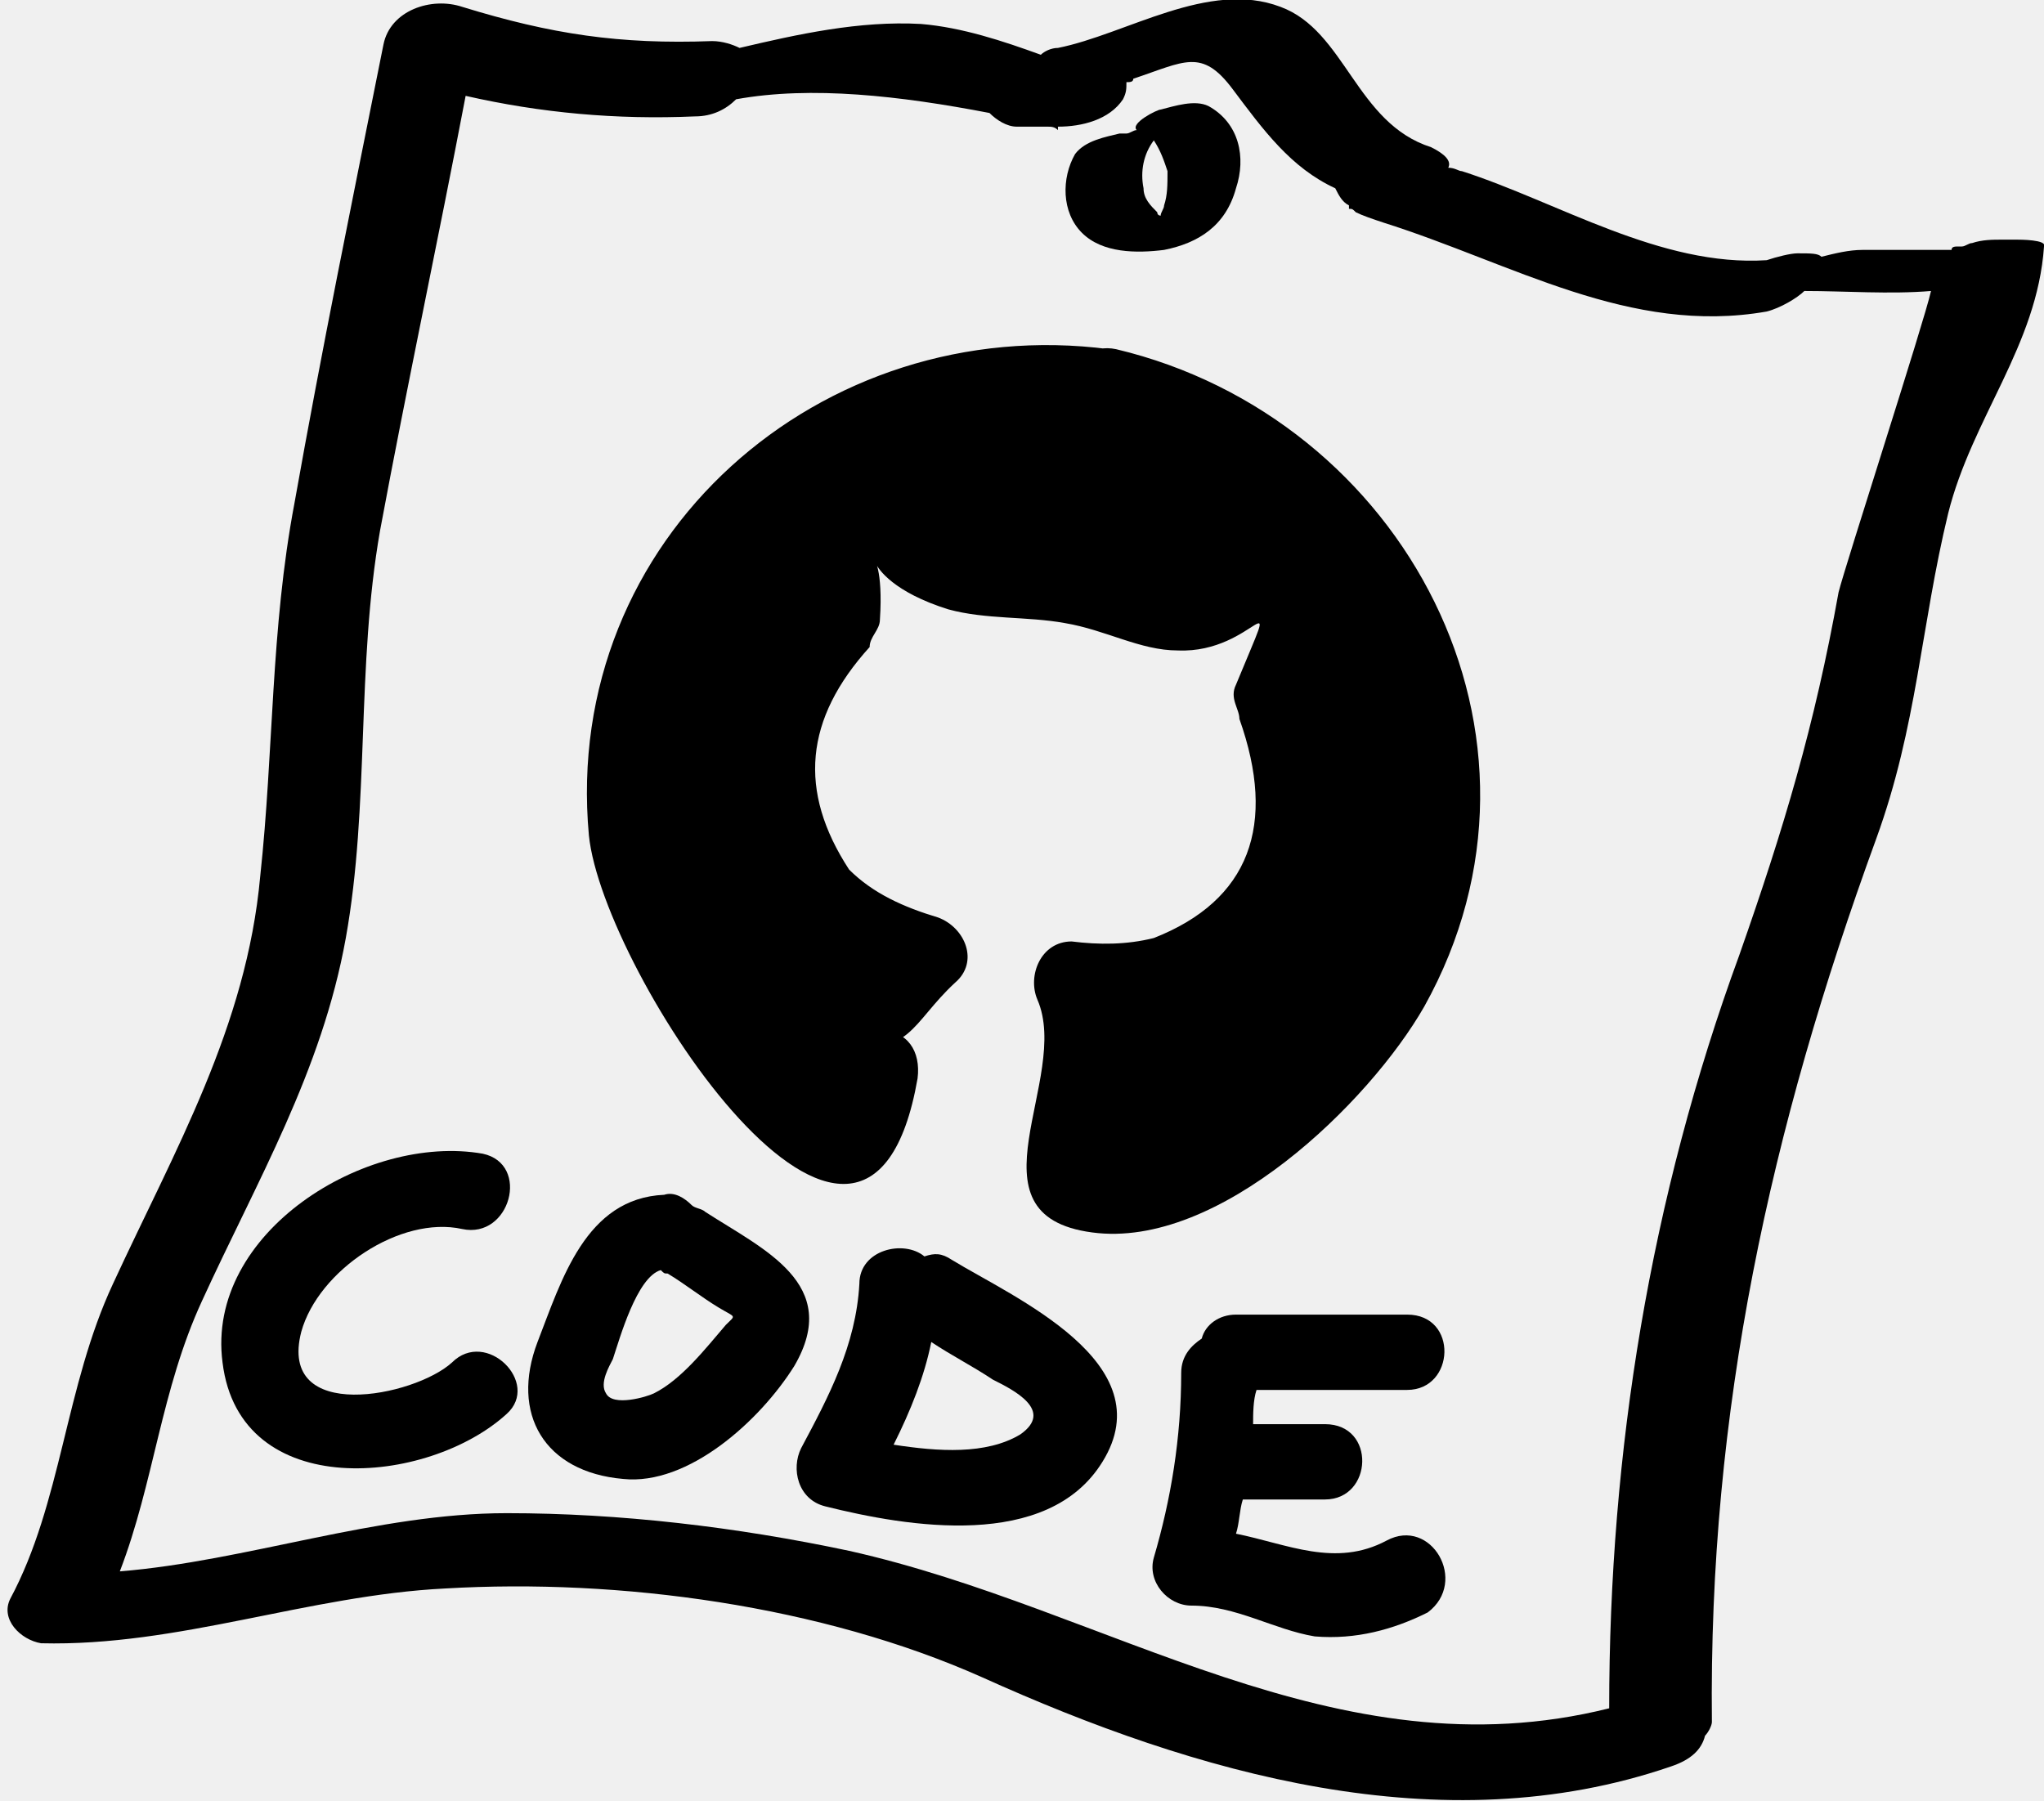
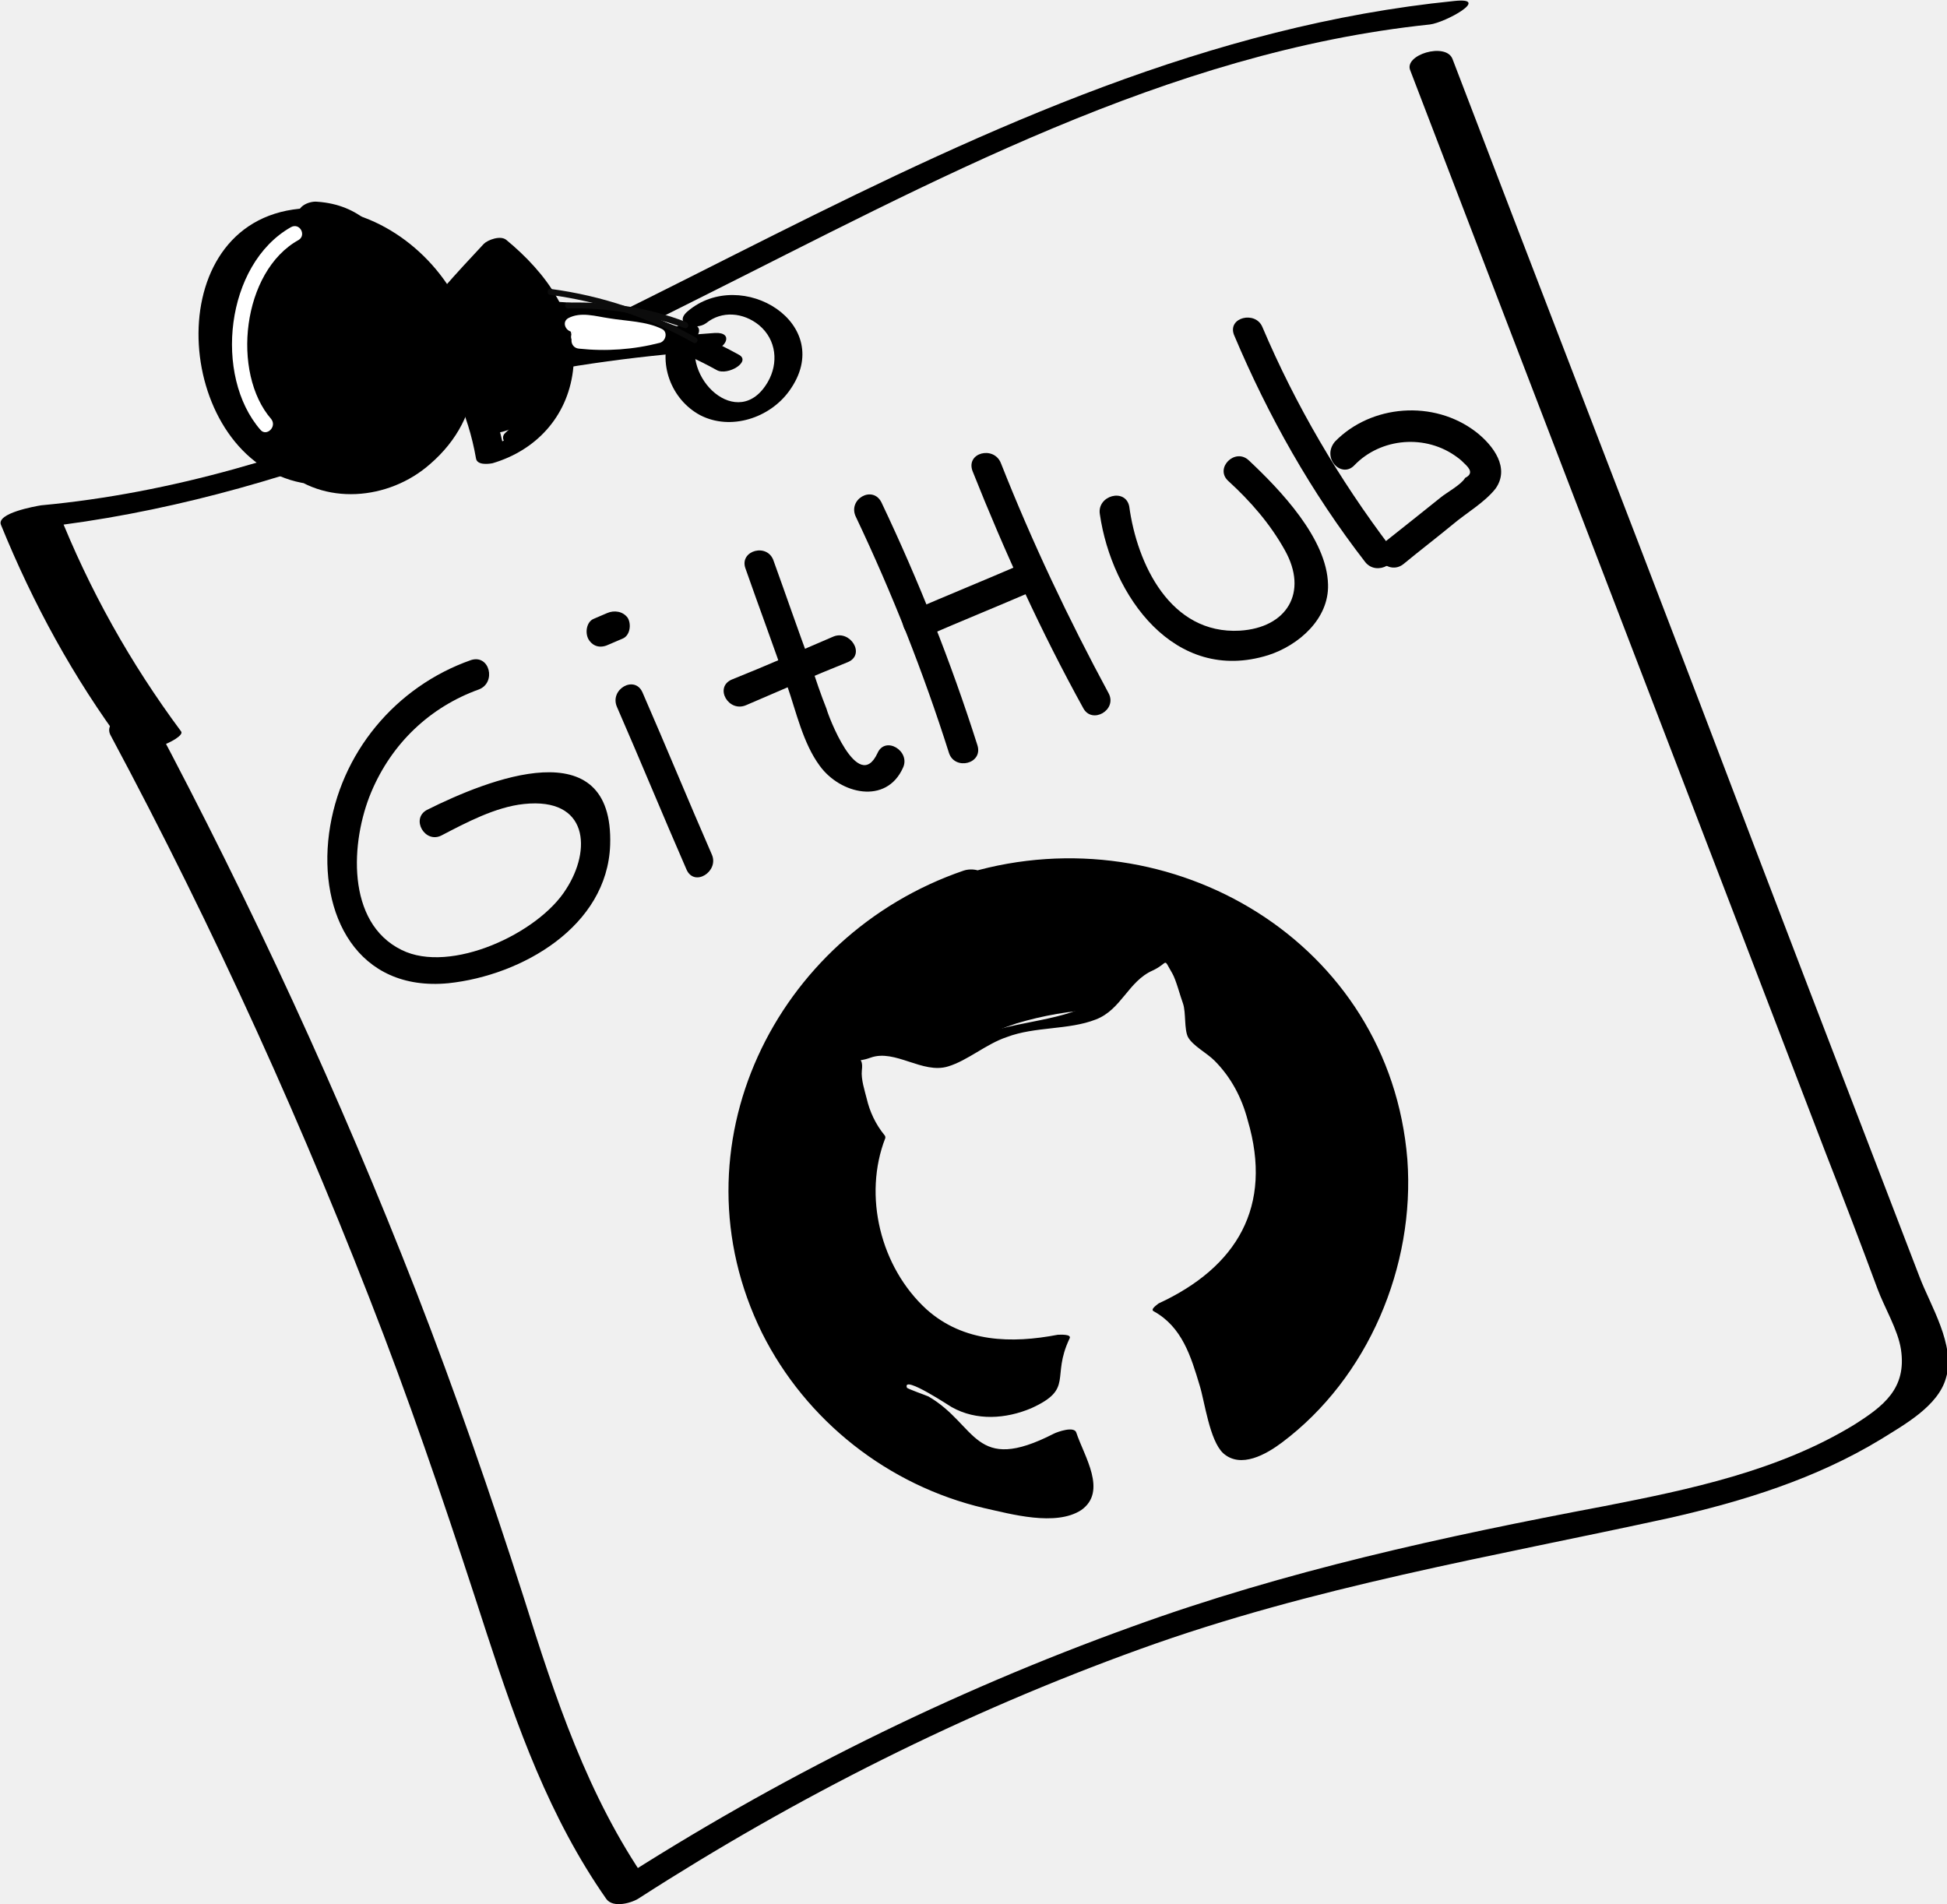
- <svg xmlns="http://www.w3.org/2000/svg" version="1.1" id="Layer_1" x="0px" y="0px" viewBox="0 0 59.7 52.6" style="enable-background:new 0 0 59.7 52.6;" xml:space="preserve">
+ <svg xmlns="http://www.w3.org/2000/svg" version="1.1" id="Layer_1" x="0px" y="0px" viewBox="0 0 198.8 194.4" style="enable-background:new 0 0 198.8 194.4;" xml:space="preserve">
+   <style type="text/css">
+ 	.st0{fill:#FFFFFF;}
+ 	.st1{fill:#0C0C0C;}
+ </style>
  <g>
-     <path d="M32.4,11.3c-6.5-1.2-12.8,3.1-14,9.6c-1,5.2,1.6,10.3,6,12.7c0.6,0.2,0.9-0.1,0.9-0.4c0.1-0.3,0.2-1,0.4-2   c-3.4,0.1-3.7-2.3-3.7-2.3c-0.3-1.5-1-2-1-2c-0.9-0.9,0.2-0.7,0.2-0.7c1.2,0.3,1.6,1.5,1.6,1.5c0.7,2,2.5,1.8,3.3,1.6   c0.2-0.7,0.6-1.2,1-1.4c-2.6-0.8-5.1-2.3-4.3-6.8c0.2-1.3,0.9-2.3,1.8-2.9c-0.1-0.3-0.3-1.6,0.7-3.1c0,0,1-0.1,3,1.8   c1-0.1,2,0,3,0.1c1,0.2,2,0.5,2.9,0.9c2.5-1.1,3.5-0.6,3.5-0.6c0.3,1.7-0.3,2.9-0.5,3.1c0.6,1,0.9,2.1,0.6,3.4   c-0.8,4.5-3.8,5-6.5,4.8c0.3,0.4,0.6,1.2,0.4,2.3c-0.3,1.6-0.5,2.8-0.6,3.2c-0.1,0.3,0.1,0.7,0.7,0.7c5-0.7,9.2-4.5,10.1-9.7   C43.3,18.7,39,12.5,32.4,11.3" />
    <g>
-       <path d="M32.4,10.2C24,9.1,16.4,15.7,17.2,24.4c0.4,4,8.1,15.7,9.6,7.1c0.1-0.8-0.3-1.4-1.1-1.4c-2.4-0.2-3-2.6-4.1-4.3    c-0.1,0.5-0.3,1-0.4,1.5c-0.6,0.2,2.6,3.1,3.3,3.2c2.1,0.4,2.1-0.6,3.4-1.8c0.7-0.6,0.3-1.6-0.5-1.9c-1-0.3-1.9-0.7-2.6-1.4    c-1.5-2.3-1.3-4.4,0.6-6.5c0-0.3,0.3-0.5,0.3-0.8c0.2-3-1.2-1.3,2-0.3c1.1,0.3,2.3,0.2,3.4,0.4c1.2,0.2,2.2,0.8,3.3,0.8    c2.3,0.1,3.1-2.4,1.7,1c-0.2,0.4,0.1,0.7,0.1,1c1.1,3.1,0.3,5.3-2.5,6.4c-0.8,0.2-1.6,0.2-2.4,0.1c-0.9,0-1.3,1-1,1.7    c1,2.3-2.2,6.3,1.6,6.8c3.7,0.5,8.1-3.8,9.7-6.6c4.4-7.9-0.6-17.2-9-19.2c-1.4-0.3-2,1.8-0.6,2.2c7.8,1.9,12.1,11.1,6.4,17.7    c-1.1,1.4-2.8,2.7-4.5,3.2c-1.7,0.5-1.1,1-1.4-0.5c-0.3-1.7,0.5-2.9-0.2-4.7c-0.3,0.6-0.6,1.1-1,1.7c7.8,0.3,7.7-6.8,7.4-12.5    c0-0.5-0.3-0.9-0.8-1.1c-1.9-0.7-4.6,0-6.6-0.4c-2-0.3-4.1-1.9-6-1.9c-0.4,0-0.8,0.2-1,0.6c-2.4,5.5-5,12,2.5,14.5    c-0.2-0.6-0.3-1.3-0.5-1.9c-2.3,2.1-3.4-3-6.2-1.8c-0.6,0.2-0.7,1.1-0.4,1.5c1.8,3,2,5.1,6,5.4c-0.4-0.5-0.7-0.9-1.1-1.4    c-0.3,1.6-0.3,1.2-1.6,0.4c-0.9-0.6-1.8-2-2.3-2.9c-1.6-2.9-1.8-6.4-0.5-9.4c2.1-4.9,6.9-7.2,12.1-6.5    C33.9,12.6,33.9,10.3,32.4,10.2L32.4,10.2z" />
+       <path d="M48.1,67.4c-7.7,2.7-13.4,9.5-14.5,17.7c-1.1,8.3,2.9,16.2,12.2,15.3c7.5-0.8,16.2-5.8,16.5-14.1    c0.4-11.9-12.5-6.7-18.7-3.6c-1.7,0.9-0.2,3.5,1.5,2.6c2.5-1.3,5.5-2.9,8.4-3.2c6.6-0.7,6.9,4.7,4.3,8.7C55,95.3,46,99.5,41,97    c-5.7-2.8-5.2-11.1-3.1-16.1c2.1-5,6-8.7,11-10.5C50.7,69.7,50,66.8,48.1,67.4L48.1,67.4z" />
    </g>
  </g>
-   <path d="M58.9,7c-0.1,0-0.2,0-0.3,0c0,0-0.1,0-0.1,0c-0.3,0-0.6,0-0.9,0.1c0,0,0,0,0,0c-0.1,0-0.2,0.1-0.3,0.1c0,0-0.1,0-0.1,0  c-0.1,0-0.2,0-0.2,0.1c-0.3,0-0.5,0-0.8,0c-0.6,0-1.2,0-1.8,0c-0.4,0-0.8,0.1-1.2,0.2c-0.1-0.1-0.3-0.1-0.7-0.1  c-0.2,0-0.6,0.1-0.9,0.2c-3.1,0.2-6.1-1.7-8.9-2.6c-0.1,0-0.2-0.1-0.4-0.1c0.1-0.2-0.1-0.4-0.5-0.6c-2.2-0.7-2.5-3.4-4.4-4.1  c-2.1-0.8-4.5,0.8-6.5,1.2c-0.2,0-0.4,0.1-0.5,0.2c-1.1-0.4-2.3-0.8-3.5-0.9c-1.8-0.1-3.6,0.3-5.3,0.7c-0.2-0.1-0.5-0.2-0.8-0.2  c-2.7,0.1-4.7-0.2-7.3-1c-0.9-0.3-2.1,0.1-2.3,1.1c-0.9,4.5-1.8,8.9-2.6,13.4c-0.7,3.7-0.6,7.2-1,10.9c-0.4,4.4-2.5,8-4.3,11.9  c-1.4,3-1.5,6.4-3,9.2c-0.3,0.6,0.3,1.2,0.9,1.3c4,0.1,7.8-1.4,11.8-1.6c5.1-0.3,11,0.5,15.7,2.6c6.2,2.8,13.4,4.9,20.1,2.6  c0.6-0.2,0.9-0.5,1-0.9c0.1-0.1,0.2-0.3,0.2-0.4c-0.1-9.1,1.7-17.3,4.8-25.8c1.2-3.3,1.3-6.2,2.1-9.5c0.7-2.8,2.6-4.9,2.8-7.8  C59.8,7,59,7,58.9,7z M53.7,17.3c-0.7,3.9-1.6,6.9-2.9,10.6C48.2,35,47,42.4,47,49.9c-8,2-14.6-2.9-22.2-4.6  c-3.3-0.7-6.7-1.1-10-1.1c-3.8,0-7.6,1.4-11.3,1.7c1-2.6,1.2-5.3,2.4-7.9c1.6-3.5,3.5-6.7,4.2-10.6c0.7-3.9,0.3-7.9,1-11.9  c0.8-4.3,1.7-8.5,2.5-12.7c2.2,0.5,4.4,0.7,6.7,0.6c0.5,0,0.9-0.2,1.2-0.5c2.2-0.4,4.8-0.1,7.4,0.4c0.2,0.2,0.5,0.4,0.8,0.4h0.9  c0.1,0,0.2,0,0.3,0.1c0,0,0,0,0-0.1c0.7,0,1.5-0.2,1.9-0.8c0.1-0.2,0.1-0.3,0.1-0.5c0.1,0,0.2,0,0.2-0.1c1.5-0.5,2-0.9,2.9,0.3  c0.9,1.2,1.7,2.3,3,2.9c0.1,0.2,0.2,0.4,0.4,0.5c0,0,0,0,0,0.1c0.1,0,0.1,0,0.2,0.1c0.2,0.1,0.5,0.2,0.8,0.3  c3.8,1.2,7.2,3.3,11.2,2.6C52,9,52.5,8.7,52.7,8.5c1.2,0,2.5,0.1,3.7,0C56.2,9.4,53.9,16.5,53.7,17.3z" />
-   <path d="M35.3,3.1c-0.4-0.2-1,0-1.4,0.1c-0.1,0-0.9,0.4-0.7,0.6c-0.1,0-0.2,0.1-0.3,0.1c-0.1,0-0.2,0-0.2,0c-0.4,0.1-1,0.2-1.3,0.6  C31,5.2,31,6.2,31.6,6.8c0.6,0.6,1.6,0.6,2.4,0.5c1-0.2,1.8-0.7,2.1-1.8C36.4,4.6,36.2,3.6,35.3,3.1z M34,6c0,0.1-0.1,0.2-0.1,0.3  c0,0-0.1,0-0.1-0.1c-0.2-0.2-0.4-0.4-0.4-0.7c-0.1-0.5,0-1,0.3-1.4C33.9,4.4,34,4.7,34.1,5C34.1,5.4,34.1,5.7,34,6z" />
-   <path d="M13.2,39.8c-1.1,1-5.1,1.8-4.4-0.9c0.5-1.8,2.9-3.4,4.7-3c1.4,0.3,2-1.9,0.6-2.2c-3.4-0.6-8.1,2.3-7.6,6.1  c0.5,4.1,6,3.6,8.3,1.5C15.8,40.4,14.2,38.8,13.2,39.8z" />
-   <path d="M20.6,35.4c-0.1-0.1-0.3-0.1-0.4-0.2c-0.2-0.2-0.5-0.4-0.8-0.3c-2.3,0.1-3,2.5-3.7,4.3c-0.8,2.1,0.2,3.8,2.5,4  c1.9,0.2,4-1.7,5-3.3C24.6,37.5,22.3,36.5,20.6,35.4z M21.2,38.7c-0.6,0.7-1.3,1.6-2.1,2c-0.2,0.1-1.2,0.4-1.4,0  c-0.2-0.3,0.1-0.8,0.2-1c0.2-0.6,0.7-2.4,1.4-2.6c0.1,0.1,0.1,0.1,0.2,0.1c0.5,0.3,1,0.7,1.5,1C21.5,38.5,21.5,38.4,21.2,38.7z" />
-   <path d="M27.8,36.8c-0.3-0.2-0.5-0.2-0.8-0.1c-0.6-0.5-1.9-0.2-1.9,0.8c-0.1,1.8-0.9,3.3-1.7,4.8c-0.3,0.6-0.1,1.5,0.7,1.7  c2.4,0.6,6.5,1.3,8.1-1.3C34,39.8,29.6,37.9,27.8,36.8z M29.8,41.9c-1,0.6-2.4,0.5-3.7,0.3c0.5-1,0.9-2,1.1-3  c0.6,0.4,1.2,0.7,1.8,1.1C29.6,40.6,30.8,41.2,29.8,41.9z" />
-   <path d="M40.5,45c-1.5,0.8-2.9,0.1-4.4-0.2c0.1-0.3,0.1-0.7,0.2-1h2.4c1.4,0,1.5-2.2,0-2.2h-2.1c0-0.3,0-0.7,0.1-1h4.4  c1.4,0,1.5-2.2,0-2.2h-5c-0.5,0-0.9,0.3-1,0.7c-0.3,0.2-0.6,0.5-0.6,1c0,1.9-0.3,3.7-0.8,5.4c-0.2,0.7,0.4,1.4,1.1,1.4  c1.3,0,2.4,0.7,3.6,0.9c1.2,0.1,2.3-0.2,3.3-0.7C42.9,46.2,41.8,44.3,40.5,45z" />
+   <g>
+     <g>
+       <path d="M63,72.2c2.4,5.5,4.7,11.1,7.1,16.6c0.8,1.8,3.3,0.2,2.6-1.5c-2.4-5.5-4.7-11.1-7.1-16.6C64.8,68.9,62.2,70.4,63,72.2    L63,72.2z" />
+     </g>
+   </g>
+   <g>
+     <g>
+       <path d="M62,62.6c-0.5,0.2-0.9,0.4-1.4,0.6c-0.7,0.3-0.9,1.4-0.5,2.1c0.5,0.8,1.3,0.9,2.1,0.5c0.5-0.2,0.9-0.4,1.4-0.6    c0.7-0.3,0.9-1.4,0.5-2.1C63.6,62.4,62.7,62.3,62,62.6L62,62.6z" />
+     </g>
+   </g>
+   <g>
+     <g>
+       <path d="M76.2,72c3.5-1.5,6.9-3,10.4-4.4c1.8-0.8,0.2-3.3-1.5-2.6c-3.5,1.5-6.9,3-10.4,4.4C72.9,70.2,74.4,72.8,76.2,72L76.2,72z" />
+     </g>
+   </g>
+   <g>
+     <g>
+       <path d="M76.1,58c1.4,4,2.9,8,4.3,12.1c0.9,2.6,1.6,5.8,3.3,8.1c2.1,2.9,6.8,4,8.5,0.2c0.8-1.7-1.8-3.3-2.6-1.5    c-2,4.3-5.1-4-5.2-4.5c-0.6-1.5-1.1-3-1.6-4.5c-1.3-3.5-2.5-7-3.8-10.6C78.4,55.4,75.5,56.2,76.1,58L76.1,58z" />
+     </g>
+   </g>
+   <g>
+     <g>
+       <path d="M87.4,52.8c3.7,7.8,6.9,15.9,9.5,24.1c0.6,1.8,3.5,1.1,2.9-0.8c-2.7-8.5-6-16.8-9.8-24.8C89.1,49.5,86.5,51,87.4,52.8    L87.4,52.8z" />
+     </g>
+   </g>
+   <g>
+     <g>
+       <path d="M94.5,65c3.7-1.6,7.4-3.1,11.1-4.7c1.8-0.8,0.2-3.3-1.5-2.6c-3.7,1.6-7.4,3.1-11.1,4.7C91.2,63.2,92.7,65.8,94.5,65    L94.5,65z" />
+     </g>
+   </g>
+   <g>
+     <g>
+       <path d="M99.3,48.1c3.3,8.3,7,16.4,11.3,24.2c0.9,1.7,3.5,0.2,2.6-1.5c-4.1-7.6-7.8-15.4-11-23.5C101.5,45.5,98.6,46.2,99.3,48.1    L99.3,48.1z" />
+     </g>
+   </g>
+   <g>
+     <g>
+       <path d="M112.3,52.5c1.2,8.3,7.6,17.4,17.2,14.4c3.1-1,6.2-3.7,6.1-7.2c-0.1-4.7-4.9-9.7-8.1-12.7c-1.4-1.3-3.5,0.8-2.1,2.1    c2.3,2.1,4.3,4.4,5.8,7.1c2.4,4.3,0.2,7.9-4.6,8.2c-7.1,0.4-10.5-6.8-11.3-12.7C114.9,49.8,112,50.6,112.3,52.5L112.3,52.5z" />
+     </g>
+   </g>
+   <g>
+     <g>
+       <path d="M126,34.2c3.5,8.3,7.9,16.1,13.4,23.2c1.2,1.5,3.8,0,2.6-1.5c-5.3-7-9.7-14.5-13.1-22.5C128.2,31.7,125.3,32.4,126,34.2    L126,34.2z" />
+     </g>
+   </g>
+   <g>
+     <g>
+       <path d="M138.3,47.5c2.7-2.8,7.3-3.2,10.5-0.8c0.3,0.2,0.6,0.5,0.9,0.8c0.6,0.6,0.5,1-0.1,1.3c-0.4,0.7-1.9,1.5-2.5,2    c-2,1.6-4,3.2-5.9,4.7c-1.5,1.2,0.6,3.3,2.1,2.1c1.7-1.4,3.4-2.7,5.1-4.1c1.3-1.1,3.2-2.2,4.3-3.6c1.5-2.1-0.2-4.4-2-5.8    c-4.3-3.3-10.7-2.8-14.4,1C134.9,46.8,137,48.9,138.3,47.5L138.3,47.5z" />
+     </g>
+   </g>
+   <g>
+     <path d="M99,89.4c-17.5,5.5-27.1,24.2-21.6,41.7c4.4,14,17.3,22.9,31.1,23.1c1.7-0.2,1.9-1.4,1.7-2.2c-0.2-0.8-0.9-2.7-1.7-5.4   c-8.2,4.7-12-0.9-12-0.9c-2.6-3.2-5-3.5-5-3.5c-3.5-1.1-0.4-2-0.4-2c3.2-0.8,5.9,1.7,5.9,1.7c4.4,3.9,8.5,1.1,10-0.3   c-0.4-2.1,0-3.8,0.7-4.9c-7.3,1.4-15.5,1.1-19.4-11.1c-1.1-3.5-0.8-6.7,0.6-9.5c-0.6-0.7-2.7-3.6-2.4-8.5c0,0,2.4-1.7,9.7,0.5   c2.3-1.5,4.9-2.7,7.6-3.6c2.7-0.8,5.5-1.3,8.2-1.4c4.7-6,7.6-6,7.6-6c3.1,3.8,3,7.4,3,8.3c2.7,1.6,4.8,4,5.9,7.5   c3.9,12.1-2.7,17.2-9.5,20.2c1.4,0.6,3.1,2.2,4,5.2c1.3,4.2,2.4,7.6,2.7,8.7c0.3,0.8,1.1,1.6,2.7,0.8c11.3-8.2,16.6-22.9,12.2-36.8   C135.1,93.5,116.4,83.8,99,89.4" />
+     <g>
+       <path d="M98.4,88.9c-19.3,6.6-29.9,28.3-20.6,47.2c4.5,9,12.9,15.6,22.7,17.9c2.7,0.6,7.3,1.9,9.9,0.2c2.7-1.9,0.3-5.5-0.5-7.9    c-0.2-0.7-1.9-0.1-2.3,0.1c-8.2,4.2-7.8-0.9-12.8-3.8c-0.2-0.1-2.2-0.8-2.2-0.9c-0.5-1.4,4.7,2.1,4.6,2c2.5,1.4,5.5,1.2,8.1,0.1    c4.4-2,2-3.1,3.9-7.1c0.3-0.5-1-0.4-1.2-0.4c-4.7,0.9-9.6,0.8-13.4-2.6c-4.7-4.3-6.5-11.6-4.2-17.5c0-0.1,0-0.2-0.1-0.3    c-0.9-1.1-1.5-2.4-1.8-3.7c-0.2-0.8-0.6-2-0.5-2.9c0.2-1.6-0.8-0.7,0.9-1.3c2.5-0.9,5.3,1.7,7.9,0.9c2-0.6,3.9-2.3,6-3    c2.9-1.1,6.3-0.7,9.1-1.8c2.6-1,3.3-3.9,5.8-5c1.7-0.8,1-1.4,2,0.3c0.4,0.7,0.8,2.3,1.1,3.1c0.3,0.9,0.1,2.6,0.5,3.4    c0.5,0.9,1.9,1.6,2.7,2.4c1.7,1.7,2.8,3.8,3.4,6.1c2.6,8.8-1.1,15-9.1,18.7c-0.1,0.1-0.9,0.6-0.5,0.8c2.9,1.6,3.8,4.6,4.7,7.6    c0.5,1.6,1,5.6,2.4,6.9c1.8,1.6,4.4,0.1,6-1.1c8.8-6.6,13.6-18,12.8-28.9c-1.8-22.2-24.1-35.3-44.7-29.3c-1.7,0.5-1.4,1.6,0.3,1.1    c21.9-6.5,43.8,12,41.5,34.7c-0.5,5.3-2.4,10.4-5.3,14.8c-1.4,2-2.9,3.9-4.7,5.6c-2.5,2.3-3.2,2-4.1-0.9c-0.8-2.5-1.3-5.2-2.5-7.5    c-0.2-0.5-2.9-3.4-2.8-3.6c0.1-0.5,6-4,7-5.3c5-6.1,3.3-15.8-2-21.2c-2-2-1.8-1.9-2.4-4.5c-0.3-1.3-1.4-4.8-2.8-5.4    c-0.9-0.4-1.9,0-2.8,0.3c-2.7,1-4.1,3.3-6.4,4.9c-3,2.2-8.4,2.1-12.1,3.7c-2.3,1-3.2,1.5-5.8,1.2c-1.3-0.1-2.6-0.4-4-0.3    c-1.2,0-3.7,0.1-4.6,1.1c-1.9,2.2,0.9,6,1.4,8.2c0.5,2-0.8,4.6-0.6,6.9c0.2,3.1,1.5,6.3,3.1,8.9c4.2,6.4,11.1,7.1,18.1,5.8    c-0.4-0.1-0.8-0.3-1.2-0.4c-2,4.3,1.6,8.4-8.1,4.3c-1.5-0.6-2.5-1.6-4.2-1.8c-1.7-0.2-4.9,0.1-5.6,2c0,0.1,0,0.2,0.1,0.3    c1.3,1.5,4,1.8,5.5,3.3c1.2,1.1,1.9,2.2,3.3,3c3.9,2.2,8.4,0.7,12-1.2c-0.8,0-1.5,0.1-2.3,0.1c0.4,1.3,1.6,3.4,1.6,4.8    c-0.1,2.1-1.4,1.7-3.2,1.4c-4.6-0.7-9-2.3-12.9-4.8c-6.9-4.4-11.9-11.2-14-19.1c-4.5-16.6,4.8-34,21.1-39.5    C101.4,89.2,99.6,88.5,98.4,88.9L98.4,88.9z" />
+     </g>
+   </g>
+   <g>
+     <g>
+       <path d="M11.3,75.1c10.6,19.8,19.9,40.3,27.9,61.3c3.8,10,7.2,20.2,10.5,30.4c3.1,9.5,6.4,18.8,12.2,27.1c0.7,1,2.7,0.4,3.4-0.1    c16-10.3,33.1-18.9,51.1-25.4c17.7-6.4,35.8-9.4,54.1-13.4c7.5-1.7,14.9-4,21.5-8c2.4-1.5,5.9-3.4,6.7-6.3c1-3.3-1.6-7.4-2.7-10.3    c-7.5-19.5-15-39-22.4-58.5c-8.4-22-16.9-43.9-25.3-65.9c-0.7-1.7-5-0.4-4.3,1.2c14.1,36.8,28.3,73.7,42.4,110.5    c1.8,4.6,3.6,9.3,5.3,13.9c0.7,1.9,2.1,4.2,2.4,6.2c0.6,4-1.8,5.8-4.8,7.7c-7.7,4.7-16.8,6.6-25.5,8.3    c-16.4,3.1-32.5,6.6-48.2,12.3c-18.6,6.7-36.3,15.5-52.9,26.2c1.1,0,2.3-0.1,3.4-0.1c-6.1-8.8-9.4-18.8-12.6-29    c-3.4-10.6-7-21-11-31.3c-7.8-20-16.8-39.5-26.9-58.5C14.5,71.9,10.3,73.3,11.3,75.1L11.3,75.1z" />
+     </g>
+   </g>
+   <g>
+     <g>
+       <path d="M18.5,74.7c-5.2-7-9.4-14.5-12.6-22.6c-1.4,0.7-2.8,1.3-4.1,2c24.8-2.3,47.5-12.5,69.5-23.6c23.8-11.9,47.9-25.2,74.7-28    c1.6-0.2,6.3-2.8,2.5-2.4C123.6,2.6,101,13,79,24C55.2,35.9,31.1,49.1,4.2,51.6c-0.6,0.1-4.6,0.8-4.1,2    c3.3,8.1,7.4,15.6,12.6,22.6C13.7,77.7,19,75.4,18.5,74.7L18.5,74.7z" />
+     </g>
+   </g>
+   <g>
+     <g>
+       <path d="M68.5,33.9c-1.4,3.1,0,6.9,3,8.5c3.1,1.6,7.1,0.3,9.1-2.5c4.9-6.8-4.9-12.8-10.4-8.1c-1.5,1.3,0.8,2,1.9,1.2    c1.6-1.3,3.8-1.1,5.4,0.2c1.8,1.5,2,3.9,0.9,5.8c-3,5.2-9-0.5-7.1-4.9C71.9,32.7,69,32.8,68.5,33.9L68.5,33.9z" />
+     </g>
+   </g>
+   <g>
+     <g>
+       <path d="M24.2,30.3c-0.1,5.9,0,13.2,4.6,17.5c4.2,3.9,10.9,3.3,15.1-0.4c11.5-9.9-0.6-28-14-26c-14,2.1-11.9,25.4,0.9,27.9    c5.2,1,10.4-1.5,12.1-6.7c1.8-5.3,0.7-14.9-3.7-18.6c-4-3.4-11.1-2-14.2,2.1C21,31.6,24.9,38.8,30.6,41c1.1,0.4,3.4-1.2,1.7-1.8    c-4.8-1.9-8.4-8.8-4.1-13.1c3.1-3.2,8.1-1.9,10.1,1.6c1.3,2.1,1.8,4.8,2.1,7.2c0.3,2.6,0.5,5.3-0.3,7.8c-1.5,4.5-6.8,6.2-10.9,3.8    c-5.1-3.1-6.3-9.6-5.6-15c0.6-4.5,3.6-7.9,8.3-8c2.8-0.1,5.8,1.5,7.9,3.2c4.1,3.3,6.3,8.5,5.3,13.7c-1.6,8.1-11.7,11.2-15.9,3.4    c-2.2-4.1-2.3-9.1-2.2-13.6C27.2,28.6,24.2,29.1,24.2,30.3L24.2,30.3z" />
+     </g>
+   </g>
+   <g>
+     <g>
+       <path d="M29.6,32.5c-0.5,3.3-0.3,7.5,3.8,7.9c2.5,0.2,4.4-1.3,4.7-3.8c0.3-2.8-0.5-6.4-3.6-7.1c-2.6-0.6-5.7,0.8-7.2,2.9    c-2.8,3.7-0.1,17.1,6.1,14.1c3.1-1.5,2.5-6.1,2.4-8.9c-0.2-4.2-1.2-8.4-4.6-11.1c-0.9-0.7-3.6,0.5-2.7,1.2    c2.6,2.1,3.7,4.9,4.2,8.1c0.3,1.9,0.3,3.7,0.2,5.6c-0.1,1.6-0.1,4.8-1.7,2.1c-0.9-1.5-1.7-3.4-2-5.2c-0.3-1.3-0.5-2.9,0-4.2    c0.4-0.6,0.7-1.2,1.1-1.7c1.4,0,2.7-0.1,4.1-0.1c0.7,0.5,1.4,4.6,0.9,5.3c-1.8,2.5-2.7-1.3-2.8-2.1c-0.1-1.1,0-2.1,0.2-3.2    C32.7,30.9,29.8,31.4,29.6,32.5L29.6,32.5z" />
+     </g>
+   </g>
+   <g>
+     <g>
+       <path d="M45.6,33.7c9.5-2.1,19.1-0.6,27.6,4.1c1.1,0.6,3.6-0.9,2.2-1.6c-9.4-5.2-19.9-6.7-30.4-4.4C43.2,32.2,43.8,34.1,45.6,33.7    L45.6,33.7z" />
+     </g>
+   </g>
+   <g>
+     <g>
+       <path d="M48.6,39.4c7.9-1.9,15.9-3,24-3.6c1.5-0.1,2.4-1.9,0.4-1.8c-8.4,0.6-16.6,1.8-24.8,3.7C46.4,38.2,46.9,39.8,48.6,39.4    L48.6,39.4z" />
+     </g>
+   </g>
+   <g>
+     <g>
+       <path d="M47.6,30.2c1.4-1.5,2.8-3,4.1-4.5c-0.8,0.1-1.5,0.3-2.3,0.4c5.4,4.4,10.6,16.6,0.4,19.5c0.6,0.2,1.1,0.3,1.7,0.5    c-0.9-4.8-2.9-8.9-5.9-12.7c-0.5,0.5-1,1-1.5,1.5c4.2-0.5,7.2,2.7,7.5,6.6c0.9-0.3,1.9-0.7,2.8-1c-1.1-1.3-2.1-2.7-3.2-4    c-0.7-0.9-3.5,0.2-2.7,1.2c1.1,1.3,2.1,2.7,3.2,4c0.7,0.9,2.9,0.1,2.8-1c-0.4-5.2-5.1-8.4-10-7.7c-0.6,0.1-2.2,0.7-1.5,1.5    c2.9,3.7,4.8,7.7,5.6,12.3c0.1,0.7,1.2,0.6,1.7,0.5c4.4-1.3,7.6-4.7,8.2-9.4c0.7-5.5-2.8-10.1-6.8-13.4c-0.6-0.5-1.9,0-2.3,0.4    c-1.4,1.5-2.8,3-4.1,4.5C44,30.8,46.8,31.1,47.6,30.2L47.6,30.2z" />
+     </g>
+   </g>
+   <g>
+     <g>
+       <path d="M52.3,42.4C52,41.3,49,31.9,49.4,31.7c0.4-0.2,3.1,5.1,2.9,4.7c0.7,2.1,1.2,6-2.2,6.3c0.4,0.4,0.8,0.8,1.3,1.2    c2.4-4.7,2.6-9.5,0.6-14.3c-0.4-1-1.7-0.7-2.4-0.3c-2.7,1.8-5.7,4.4-8.6,5.6c-4.9,2-7.6-0.4-10-4.2c-0.9,0.4-1.8,0.8-2.7,1.3    c2.9,4.2,5.5,8.5,7.9,13c0.6-0.6,1.2-1.1,1.8-1.7c-2.6-0.3-5-1-7.5-2.1c-0.6,0.6-1.1,1.3-1.7,1.9c3.8,1.4,8.4,1.6,11.7-1.2    c2.9-2.5,3.2-6.3,0.1-8.8c-0.6-0.5-1.9-0.2-2.3,0.4c-1.4,2-2.4,3.9-3.2,6.2c-0.4,1.2,1.2,1.4,2,1c2.5-1.1,4.9-1.9,7.5-2.4    c0.6-0.1,2.2-0.8,1.5-1.7c-4.5-5.4-5.1-15.4-13.7-16c-0.9-0.1-2.4,0.6-1.8,1.7c2,3.6,4,7.3,6,10.9c0.5,0.9,2.8,0.3,2.8-0.7    c0.1-7.1-10.2-9.8-12.9-2.8c-1.1,2.9,0.8,4.6,3.6,4.4c3-0.3,4.5-3.1,7.4-0.5c1.3,1.1,1.4,2.2,3.3,2.7c0.7,0.2,1.9,0,2.2-0.8    c0.7-1.7,0.6-1.3,0.8-3.1c-0.9,0.2-1.9,0.5-2.8,0.7c2.5,3.2,2.3,8.1-1.6,10.3c-1.7,1-0.2,2.5,1.3,1.7c4.8-2.7,6.6-8.7,3-13.3    c-0.7-0.8-2.7-0.4-2.8,0.7c-0.2,0.9-0.4,1.7-0.6,2.6c0.7-0.3,1.5-0.5,2.2-0.8c-2.4-0.6-2.8-3.7-5.2-4.4c-1-0.3-1.8-0.1-2.7,0.1    c-1.1,0.3-2,0.8-3,1.4c3.4-3.1,5-2.7,4.8,1.2c0.9-0.2,1.9-0.5,2.8-0.7c-2-3.6-4-7.2-6-10.9c-0.6,0.6-1.2,1.1-1.8,1.7    c7.3,0.5,8.1,10.5,12.1,15.2c0.5-0.6,1-1.1,1.5-1.7c-3.2,0.5-6.1,1.4-9.1,2.8c0.7,0.3,1.3,0.7,2,1c0.7-2.2,1.5-3.8,2.9-5.7    c-0.8,0.1-1.6,0.3-2.3,0.4c2.5,3.5,1.9,5.4-1.9,5.8c-1.9,1.6-3.9,1.8-5.9,0.5c-1.2-0.4-3.4,1.2-1.7,1.9c2.7,1.2,5.3,1.8,8.1,2.2    c0.9,0.1,2.4-0.6,1.8-1.7c-2.4-4.5-5-8.8-7.9-13c-0.7-1.1-3.5,0-2.7,1.3c1.8,2.8,4.8,7.4,8.6,7.2c2-0.1,3.6-1.5,5.2-2.5    c3.1-2,6.3-4.1,9.4-6.2c-0.8-0.1-1.6-0.2-2.4-0.3c1.9,4.5,1.8,8.8-0.4,13.2c-0.4,0.8,0.6,1.3,1.3,1.2c7.6-0.6,7.1-10.6,2-14.5    c-1.3-1-3.5-1.6-4.9-0.1c-0.9,1.1-0.6,1.9-0.3,3.2c0.7,3.3,1.7,6.5,2.6,9.8C49.7,44.5,52.6,43.7,52.3,42.4L52.3,42.4z" />
+     </g>
+   </g>
+   <g>
+     <g>
+       <path d="M47.6,30.5c0.7,2.4,2.1,3.8,4.4,4.7c0.8,0.3,2.6-0.2,2.3-1.3c-0.6-2.6-1.6-4.8-3-7c-0.8,0.5-1.6,1-2.4,1.5    c2.3,1.3,6.6,4.4,2.3,6.7c-1.6,0.9-6.6-0.2-8.3-0.6c-4.5-1.3-5.7-4.9-9-7.6c-2.8-2.3-7.3-2.4-9.2,1.1c0.9,0.1,1.8,0.2,2.8,0.3    c3.5-7.3,11.2-0.8,14.7,2.2c0.4-0.6,0.8-1.2,1.3-1.9c-0.9,0-1.9,0.1-2.8,0.1c-0.5,0-1.9,0.6-1.6,1.4c0.9,2.2,1.8,4.3,2.7,6.5    c0.9-0.3,1.9-0.7,2.8-1c-2.9-3.3-5-6.7-6.6-10.8c-1,0.3-1.9,0.5-2.9,0.8c1.9,4.2,5.3,6.6,9.9,7.3c-0.2-0.5-0.5-1-0.7-1.4    c-3.6,3.8-6.2,8.1-7.8,13.2c-0.3,1.1,0.8,1.3,1.6,1.1c3.2-0.6,6-1.7,8.8-3.5c1.5-0.9-0.5-2.1-1.6-1.5c-2.4,1.3-4,2.8-5.3,5.2    c-0.8,1.4,2,1.3,2.6,0.6c3-3.4,5.6-7.1,7.7-11.1c0.5-0.9-0.6-1.2-1.2-1.2c-2.5,0-3.8,1.1-5.4,2.9c-3.6,4.1-7.1,7.1-12.4,8.7    c0.6,0.2,1.1,0.4,1.7,0.6c-1.8-4.9-3.5-9.7-5.3-14.6c-0.9,0.3-1.9,0.7-2.8,1c3.5,4.3,6.6,8.9,9.3,13.7c0.6-0.6,1.2-1.1,1.8-1.7    c-1.3-0.1-2.7-0.2-4-0.3c-0.3,0.7-0.7,1.4-1,2.1c3.3,0.2,5.9-0.5,8.5-2.6c0.5-0.4,0.7-1,0.2-1.5c-5.5-5.1-8.9-11.7-9.8-19.1    c-0.9,0.3-1.9,0.7-2.8,1c0.4,0.4-3.6,8-3.9,8.8c-0.7,2.2-1.7,4.9-0.6,7.2c2.1,4.2,11,5.3,14.9,6.6c1.2,0.4,3.4-1.3,1.7-1.9    c-2.8-0.9-5.5-1.8-8.3-2.8c-2.5-0.8-5.4-1.4-5.8-5c-0.1-1.3,0.6-2.9,1-4.1c0.9-2.7,2.6-4.7,3.7-7.2c0.6-1.3,0.9-1.9-0.1-2.9    c-0.8-0.9-2.9-0.3-2.8,1c1,7.9,4.6,14.6,10.5,20c0.1-0.5,0.1-1,0.2-1.5c-1.9,0.6-3.7,1.2-5.6,1.8c-1.4-0.1-3,1.9-1,2.1    c1.3,0.1,2.7,0.2,4,0.3c0.9,0.1,2.4-0.6,1.8-1.7c-2.7-4.9-5.8-9.4-9.3-13.7c-0.7-0.8-3.2-0.2-2.8,1c1.8,4.9,3.5,9.7,5.3,14.6    c0.2,0.7,1.1,0.8,1.7,0.6c3.1-0.9,5.9-2.2,8.5-4.1c2.3-1.7,5.8-7.5,8.6-7.4c-0.4-0.4-0.8-0.8-1.2-1.2c-2.1,3.8-4.5,7.3-7.4,10.6    c0.9,0.2,1.7,0.4,2.6,0.6c0.8-1.7,2.1-3,3.8-3.8c-0.5-0.5-1.1-1-1.6-1.5c-2.4,1.5-4.7,2.3-7.4,2.8c0.5,0.4,1.1,0.7,1.6,1.1    c1.5-4.8,4-9,7.5-12.7c0.6-0.7,0-1.3-0.7-1.4c-3.7-0.5-6.4-2.7-8-6c-0.6-1.2-3.4-0.5-2.9,0.8c1.6,4.2,3.8,7.9,6.8,11.2    c0.7,0.8,3.3,0.2,2.8-1c-0.9-2.2-1.8-4.3-2.7-6.5c-0.5,0.5-1.1,0.9-1.6,1.4c0.9,0,1.9-0.1,2.8-0.1c0.9,0,2.2-1,1.3-1.9    c-5.3-4.6-15.4-9.8-19.7-0.9c-0.7,1.5,2.2,1.4,2.8,0.3c2.1-4,7.1,4,8.2,5c1.2,1.2,2.6,2,4.1,2.6c3.5,1.4,7.9,1.6,11.6,1.2    c7.5-0.7,4.6-7.8-0.3-10.4c-0.8-0.4-3.3,0.2-2.4,1.5c1.3,2.1,2.2,4.2,2.8,6.6c0.8-0.4,1.5-0.9,2.3-1.3c-1.8-0.6-2.9-1.7-3.2-3.5    C50.2,28.4,47.3,29.2,47.6,30.5L47.6,30.5z" />
+     </g>
+   </g>
+   <g>
+     <g>
+       <path d="M22.7,30.8c0.5,1.9,1,3.7,1.4,5.6c0.2,0.9,1.7,0.5,1.4-0.4c-0.5-1.9-1-3.7-1.4-5.6C23.9,29.5,22.5,29.9,22.7,30.8    L22.7,30.8z" />
+     </g>
+   </g>
+   <g>
+     <g>
+       <path d="M23.8,32.5c0-0.4,0.1-0.7,0.1-1.1c-0.5-0.1-0.9-0.1-1.4-0.2c0.5,2.2,0.5,4.1,0.5,6.3c0,1,1.4,0.9,1.5,0    c0.3-3.1,1.3-7.9,4-9.8c4.5-3.1,4.1-0.2,5.8,1.6c1,1,2.3,1.4,3.4,2.1c1.2,0.7,2.6,2.8,3.8,3.2c3.1,1.1,8.2-3.1,8.9-6.1    c0.1-0.6-0.5-1.2-1.1-0.8c-1.2,0.8-2,1.6-2.8,2.7c-0.3,0.4,0,1,0.4,1.1c1.2,0.3,2.3,0.7,3.4,1.3c1.1,1.1,2,2.3,2.6,3.7    c0.3,0.2,0.5,0.8,0.9,0.9c1.3,0.2,1.9-0.1,2.5-1.4c-0.5-0.1-0.9-0.3-1.4-0.4c0.3,3.4-0.6,6.2-3.3,8.6c-0.7,0.6,0.3,1.7,1.1,1.1    c2.9-2.6,4.1-5.7,3.7-9.6c-0.1-0.7-1-1.1-1.4-0.4c-0.2,0.5-2.7-2.9-2.8-3c-1.5-1.4-5.1-1.3-2.1-3.3c-0.4-0.3-0.7-0.6-1.1-0.8    c-0.5,2.3-5.3,4.8-7.3,4.3c-0.8-0.2-3-2.1-3.8-2.7c-2.1-1.4-3.7-5.2-6.4-5.4c-5.6-0.4-8.3,9.1-8.6,13.1c0.5,0,1,0,1.5,0    c0-2.3,0-4.4-0.5-6.7c-0.1-0.6-1.1-0.7-1.4-0.2c-0.6,1.1-0.7,1.1-0.2,2.3C22.7,33.8,24.1,33.4,23.8,32.5L23.8,32.5z" />
+     </g>
+   </g>
+   <g>
+     <g>
+       <path d="M44.8,39.7c1.2-0.2,1.9-0.7,2.9-1.5c2.5-2,4.5-2.9,7.8-2.6c-0.2-0.4-0.4-0.9-0.5-1.3c-3,2.9-7.8,0.9-10.6,3.5    c-0.7,0.6-0.9,1.4-1.2,2.2c-1.6,4-4.2,9.9-9.8,6.4c-0.1,0.5-0.3,0.9-0.4,1.4c1.4-0.1,2.8,0.1,4.2,0.6c0.9,0.3,1.3-1.2,0.4-1.4    c-1.6-0.5-2.9-0.7-4.6-0.7c-0.8,0-1,1-0.4,1.4c3.5,2.2,7.6,1.2,10-2.3c0.7-1,0.9-1.9,1.4-2.9c0.3-1.6,1.1-3,2.5-4.1    c1.6-0.3,3.1-0.5,4.7-0.7c2-0.5,3.4-1,4.9-2.4c0.5-0.5,0.1-1.2-0.5-1.3c-1.7-0.1-3.6-0.3-5.3,0.3c-2.2,0.9-3.4,3.4-5.9,3.8    C43.5,38.4,43.9,39.9,44.8,39.7L44.8,39.7z" />
+     </g>
+   </g>
+   <g>
+     <g>
+       <path d="M27.8,24.7c-1.2,0.4-2.4,0.9-3.3,1.9c-0.3,0.4-0.6,0.8-0.7,1.3c-0.2,0.7-0.1,1.5-0.4,2.2c-0.5,0.8,0.8,1.6,1.3,0.8    c0.5-0.9,0.3-2,0.7-2.9c0.5-1,1.8-1.4,2.8-1.8C29.1,25.9,28.7,24.4,27.8,24.7L27.8,24.7z" />
+     </g>
+   </g>
+   <g>
+     <g>
+       <path d="M23.7,30.2c1-0.4,1.8-0.9,2.6-1.5c0.3-0.3,0.3-0.8,0-1.1c-0.3-0.3-0.7-0.3-1.1,0c-0.6,0.5-1.2,0.9-1.9,1.1    c-0.4,0.1-0.6,0.5-0.5,0.9C22.9,30,23.4,30.3,23.7,30.2L23.7,30.2z" />
+     </g>
+   </g>
+   <g>
+     <g>
+       <path d="M27.4,25.3c-0.9,0.5-1.9,0.8-2.5,1.7c-0.5,0.8-0.6,1.8-0.7,2.8c-0.1,1,1.4,1,1.5,0c0.1-0.7,0.1-1.4,0.5-2    c0.4-0.7,1.3-0.8,2-1.2C29,26.2,28.2,24.9,27.4,25.3L27.4,25.3z" />
+     </g>
+   </g>
+   <g>
+     <g>
+       <path class="st0" d="M29.7,23.2c-6.7,3.8-7.9,15.2-3.1,20.7c0.6,0.7,1.7-0.3,1.1-1.1c-4.1-4.7-3-15.1,2.8-18.3    C31.3,24,30.6,22.7,29.7,23.2L29.7,23.2z" />
+     </g>
+   </g>
+   <g>
+     <g>
+       <path class="st0" d="M59.5,35.1c0.7-0.3,1.5-0.1,2.2,0c0.7,0.1,1.3,0.1,1.9,0c0.9-0.2,0.5-1.7-0.4-1.4c-0.8,0.2-1.7-0.1-2.5-0.2    c-0.7-0.1-1.3,0-2,0.3C57.8,34.3,58.6,35.5,59.5,35.1L59.5,35.1z" />
+     </g>
+   </g>
+   <g>
+     <g>
+       <path class="st0" d="M58.8,33.8c1-0.5,2.8,0.2,3.9,0.3c1.3,0.2,2.9,0.2,4.1,0.8c0.1-0.5,0.1-0.9,0.2-1.4c-2.6,0.7-5.2,0.9-7.9,0.6    c-1-0.1-1,1.4,0,1.5c2.8,0.3,5.6,0.1,8.3-0.6c0.6-0.2,0.8-1.1,0.2-1.4c-1.6-0.8-3.6-0.8-5.4-1.1c-1.4-0.2-2.9-0.7-4.2,0    C57.2,33,58,34.2,58.8,33.8L58.8,33.8z" />
+     </g>
+   </g>
+   <g>
+     <g>
+       <path class="st1" d="M58,31.5c4.1-0.1,8.1,0.6,11.9,2c0.4,0.1,0.5-0.4,0.2-0.6c-3.9-1.5-7.9-2.1-12.1-2    C57.6,30.9,57.6,31.5,58,31.5L58,31.5z" />
+     </g>
+   </g>
+   <g>
+     <g>
+       <path class="st1" d="M56.1,30.1c5.2,0.7,10.1,2.3,14.7,4.9c0.3,0.2,0.6-0.3,0.3-0.5c-4.6-2.6-9.6-4.3-14.9-5    C55.9,29.4,55.8,30,56.1,30.1L56.1,30.1z" />
+     </g>
+   </g>
</svg>
